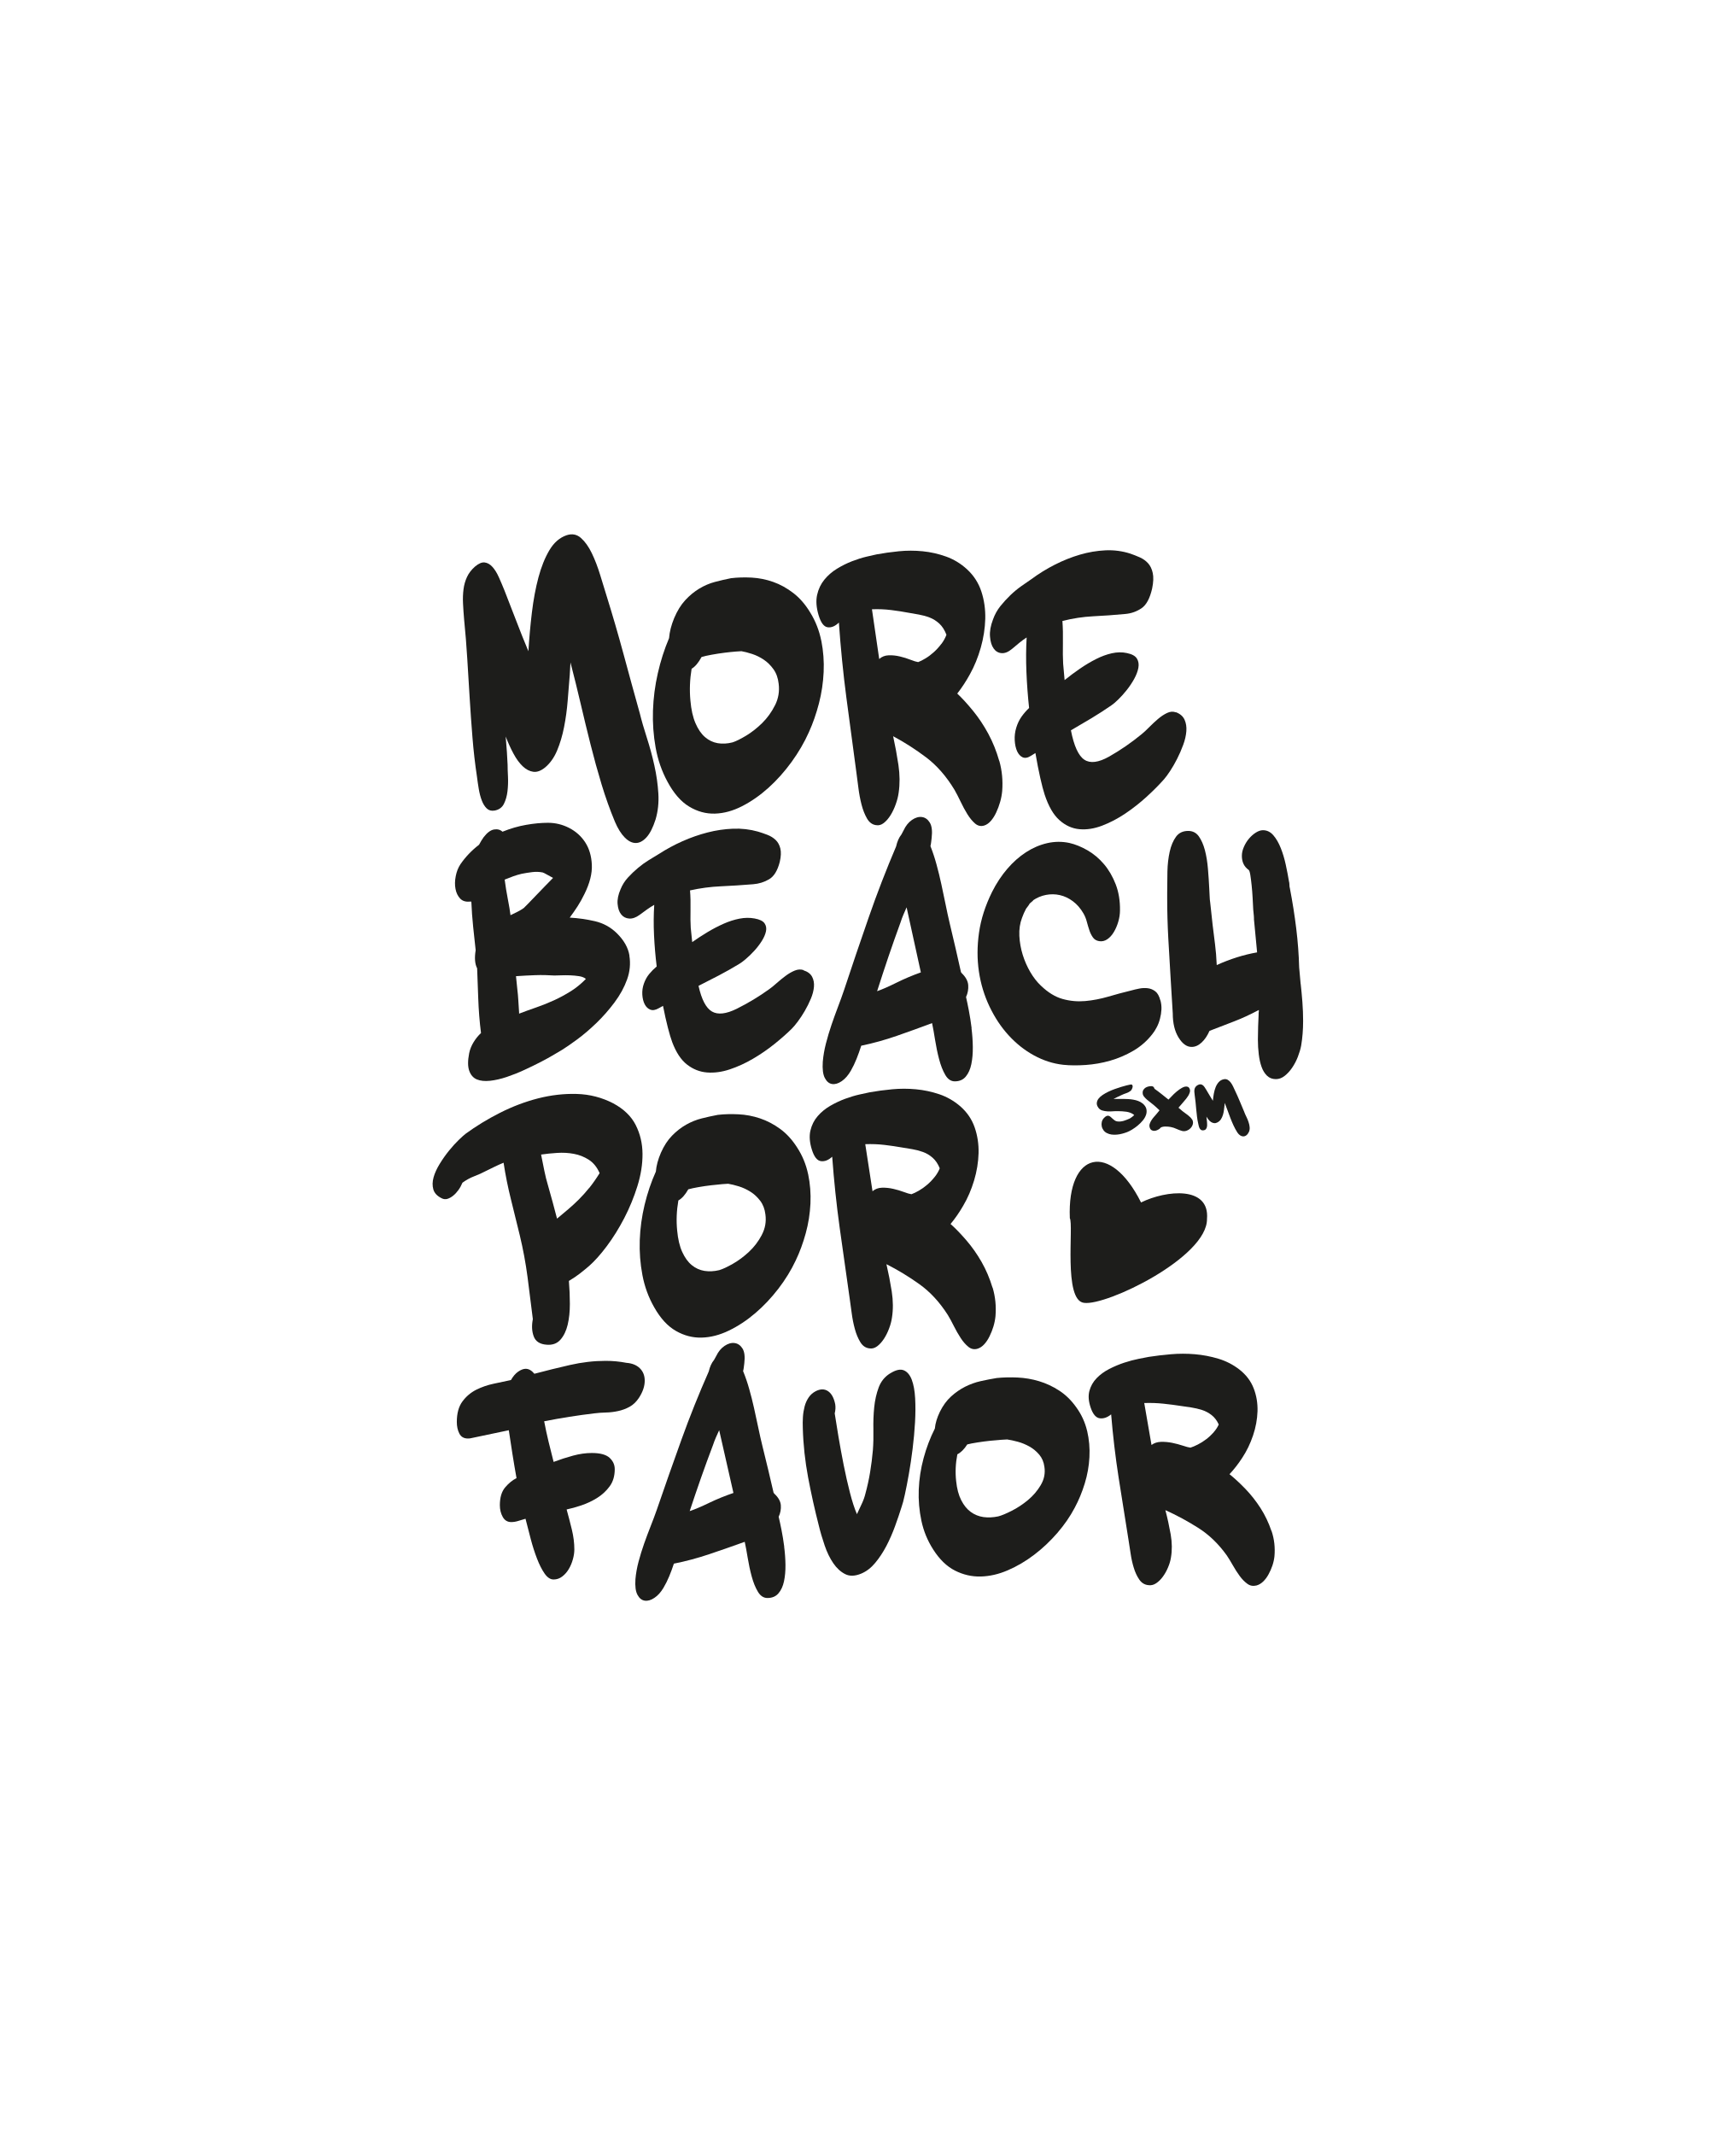
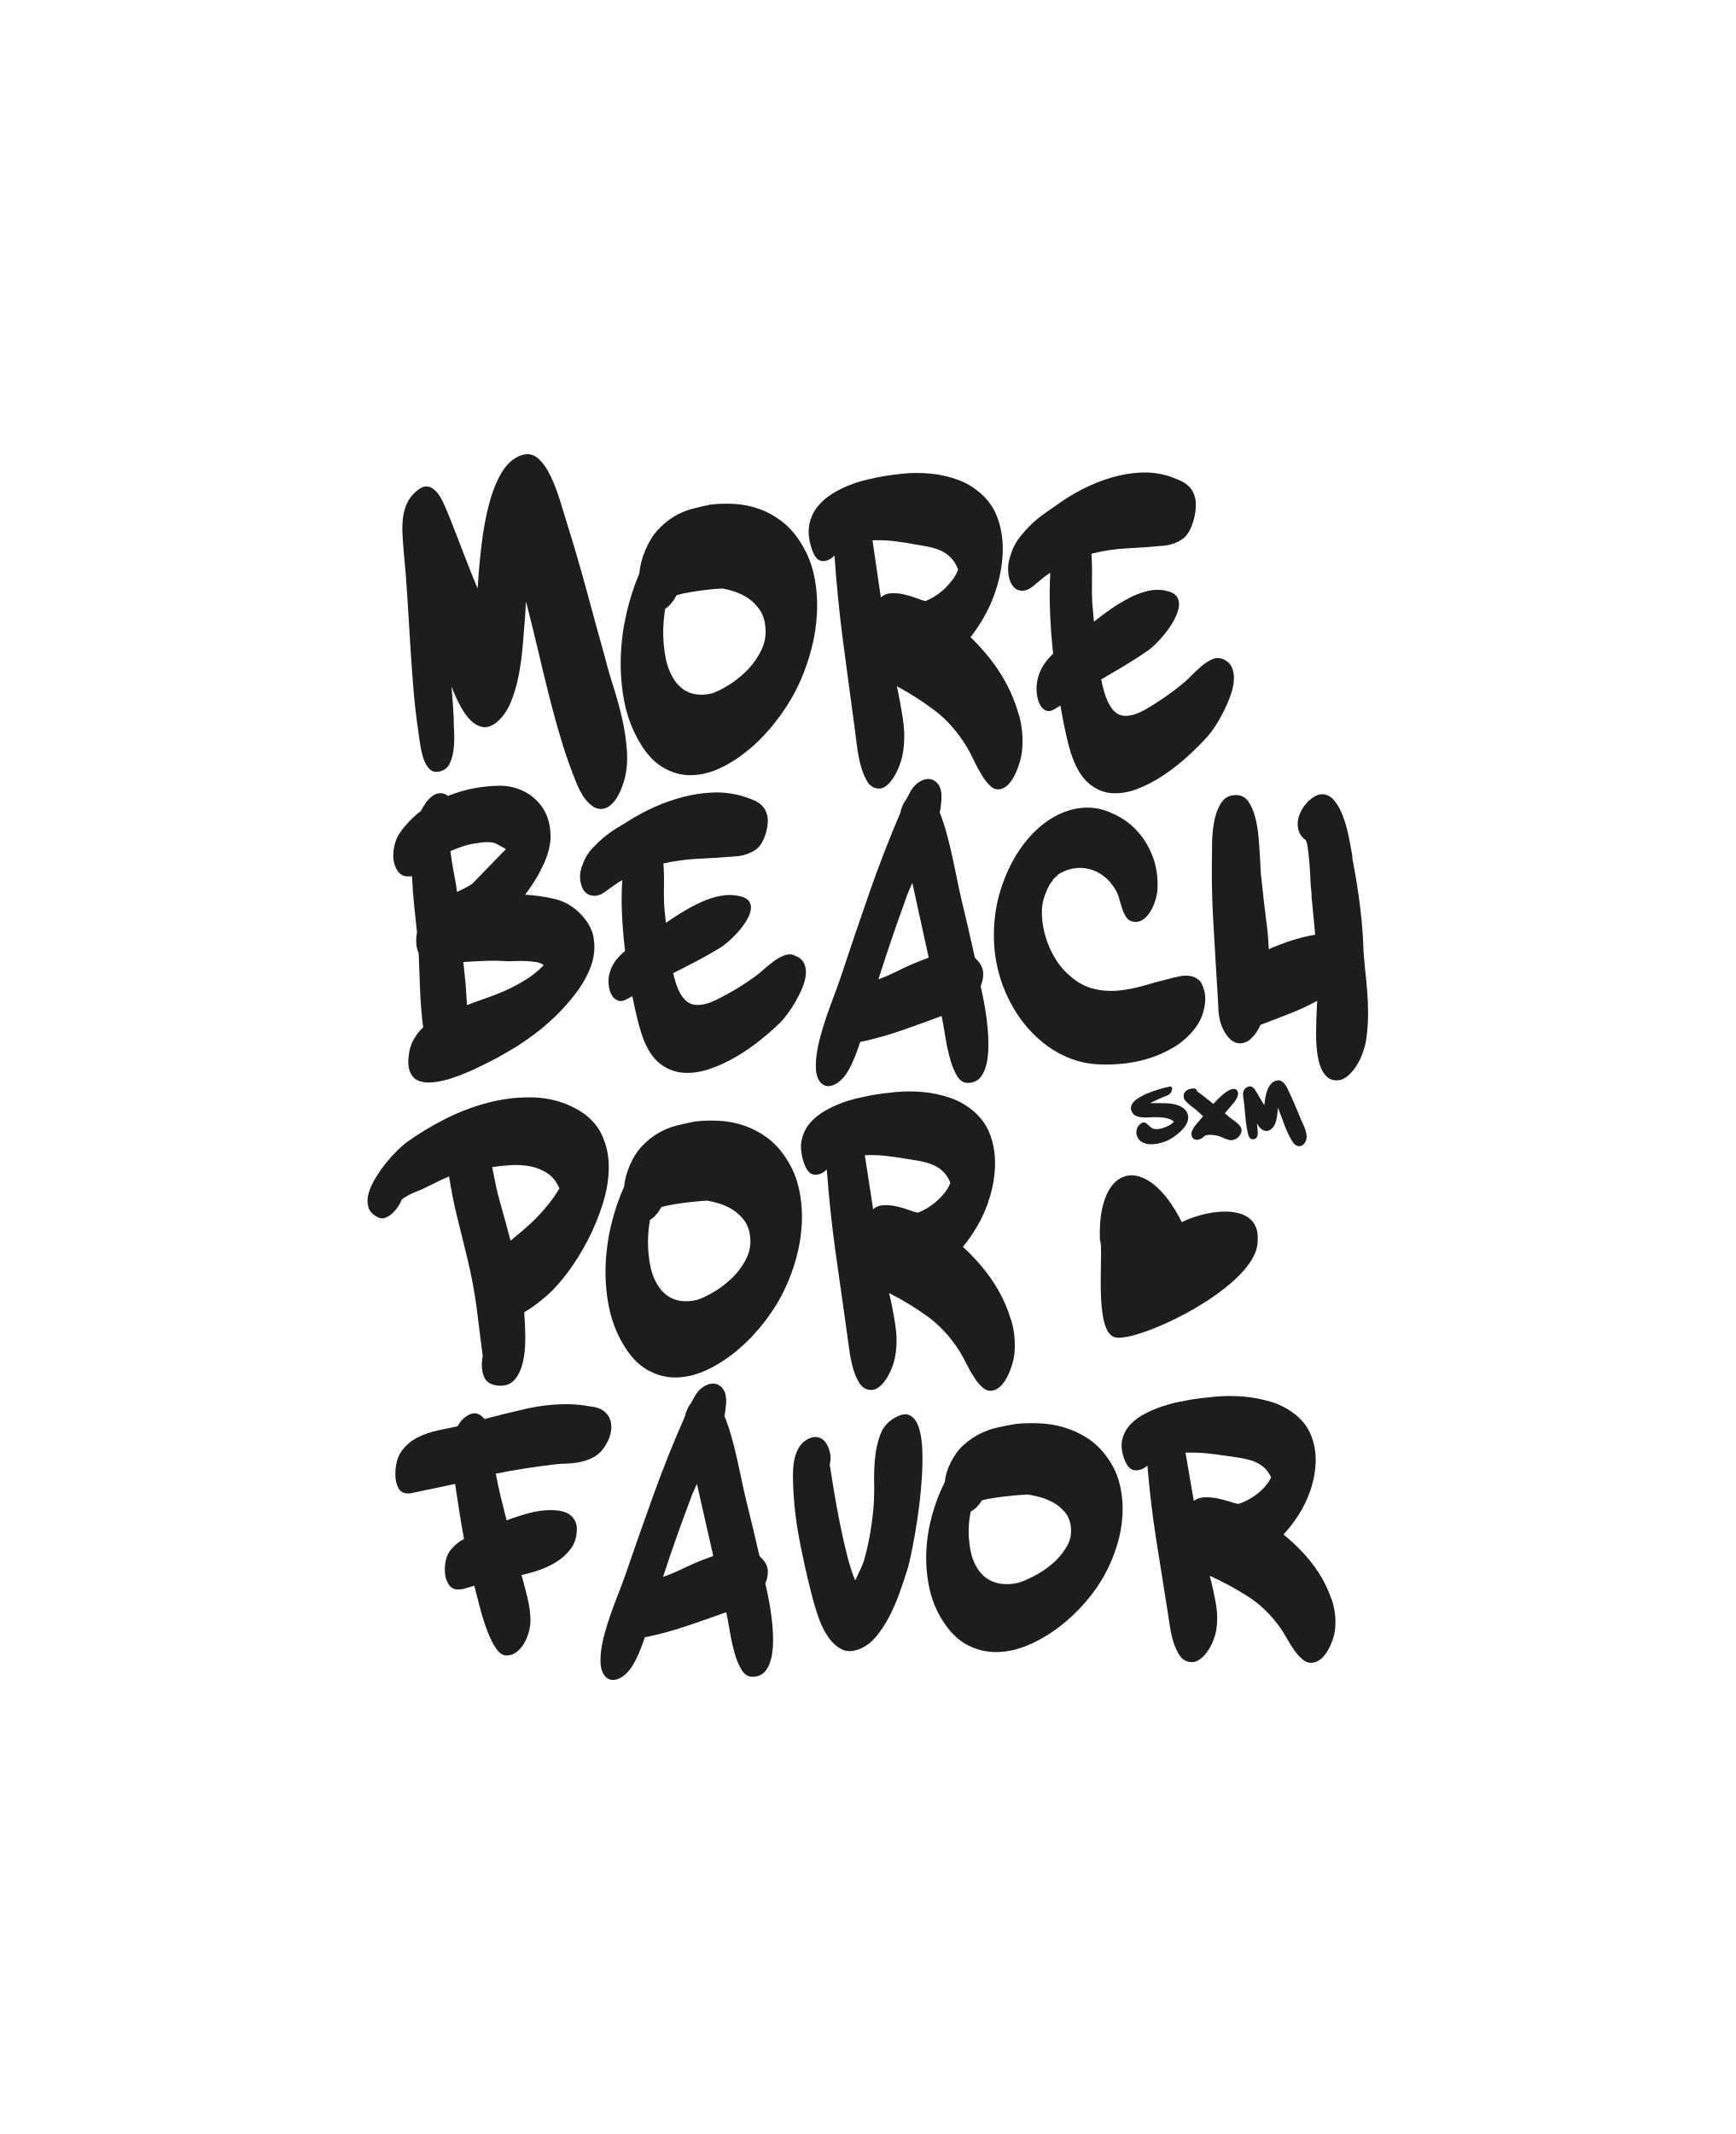
- <svg xmlns="http://www.w3.org/2000/svg" viewBox="-115 -142 461.4 567.46">
+ <svg xmlns="http://www.w3.org/2000/svg" viewBox="-85 -105 401.4 493.46">
  <defs>
    <style>
      .st0 {
        fill: #1d1d1b;
      }
    </style>
  </defs>
  <path class="st0" d="M169.38,181.76c-.73-17.73,10.77-20.48,18.93-4.16,6.75-3.31,18.29-4.43,17.53,4.39.1,10.2-26.77,23.17-32.7,22.29-5.54-.63-2.69-20.7-3.77-22.52Z" />
  <path class="st0" d="M55.02,47.4c.51,2.08,1.16,4.32,1.93,6.71.77,2.39,1.44,4.84,1.99,7.34.56,2.5.91,4.98,1.06,7.44.15,2.46-.1,4.77-.74,6.92-.69,2.15-1.49,3.73-2.41,4.74-.92,1.01-1.88,1.51-2.86,1.51s-1.96-.49-2.92-1.46c-.96-.97-1.83-2.36-2.6-4.16-1.33-3.19-2.52-6.52-3.57-9.99-1.05-3.47-2.02-6.99-2.92-10.57-.9-3.57-1.78-7.2-2.64-10.88-.86-3.68-1.76-7.32-2.7-10.93l-.19,3.33c-.17,2.15-.35,4.42-.55,6.82-.19,2.39-.51,4.74-.96,7.03-.45,2.29-1.07,4.37-1.86,6.25-.79,1.87-1.85,3.37-3.18,4.48-1.11.9-2.16,1.29-3.15,1.15-.99-.14-1.92-.62-2.8-1.46-.88-.83-1.69-1.94-2.44-3.33-.75-1.39-1.45-2.92-2.09-4.58.26,2.99.43,5.48.51,7.5,0,.83.03,1.89.1,3.18.06,1.29.02,2.57-.13,3.85-.15,1.29-.47,2.41-.96,3.38-.49.97-1.32,1.56-2.47,1.77-.86.14-1.55-.05-2.09-.57-.54-.52-.98-1.23-1.32-2.13-.34-.9-.61-1.93-.8-3.07s-.35-2.24-.48-3.28c-.51-3.4-.91-6.85-1.19-10.36-.28-3.5-.53-6.99-.74-10.46-.21-3.47-.43-6.96-.64-10.46-.21-3.5-.49-6.99-.84-10.46-.13-1.46-.22-2.86-.29-4.22s-.02-2.62.13-3.8c.15-1.18.46-2.27.93-3.28.47-1.01,1.18-1.93,2.12-2.76.99-.83,1.85-1.2,2.6-1.09.75.1,1.44.5,2.06,1.2.62.69,1.19,1.61,1.7,2.76.51,1.15,1.01,2.31,1.48,3.49,1.07,2.71,2.12,5.41,3.15,8.12,1.03,2.71,2.1,5.38,3.21,8.02.21-3.47.52-6.91.93-10.31.41-3.4.99-6.51,1.74-9.32.75-2.81,1.72-5.22,2.92-7.24,1.2-2.01,2.72-3.33,4.56-3.96,1.46-.48,2.73-.24,3.82.73,1.09.97,2.06,2.33,2.89,4.06.84,1.74,1.57,3.66,2.22,5.78.64,2.12,1.22,4.01,1.74,5.67,1.58,5.07,3.07,10.19,4.47,15.36,1.39,5.17,2.82,10.36,4.27,15.56Z" />
  <path class="st0" d="M103.32,28.35c-.54-2.71-1.51-5.21-2.92-7.5-1.29-2.15-2.79-3.89-4.5-5.21-1.71-1.32-3.5-2.31-5.37-2.97-1.86-.66-3.77-1.04-5.72-1.15-1.95-.1-3.78-.05-5.5.16-1.41.28-2.84.61-4.27.99-1.44.38-2.82.97-4.15,1.77-1.33.8-2.57,1.82-3.73,3.07-1.16,1.25-2.14,2.85-2.96,4.79-.77,1.87-1.22,3.64-1.35,5.31-1.24,2.92-2.24,6.02-2.99,9.32-.75,3.3-1.18,6.61-1.29,9.94-.11,3.33.13,6.61.71,9.84.58,3.23,1.62,6.23,3.12,9.01,1.67,3.12,3.6,5.35,5.79,6.66,2.19,1.32,4.47,1.94,6.85,1.87,2.38-.07,4.79-.73,7.23-1.98,2.44-1.25,4.78-2.88,7.01-4.89,2.23-2.01,4.27-4.3,6.14-6.87,1.86-2.57,3.4-5.21,4.6-7.91,1.07-2.36,1.96-4.91,2.67-7.65.71-2.74,1.12-5.52,1.25-8.33.13-2.81-.08-5.57-.61-8.28ZM91.02,45.43c-.9,1.81-2.04,3.38-3.41,4.74-1.37,1.35-2.81,2.48-4.31,3.38-1.5.9-2.7,1.49-3.6,1.77-1.37.35-2.68.42-3.92.21-1.24-.21-2.37-.75-3.37-1.61-1.01-.87-1.85-2.1-2.54-3.7-.69-1.6-1.14-3.61-1.35-6.04-.26-2.78-.15-5.59.32-8.43.94-.55,1.82-1.6,2.64-3.12.68-.21,1.6-.42,2.73-.62,1.14-.21,2.26-.38,3.37-.52,1.11-.14,2.1-.24,2.96-.31.86-.07,1.37-.1,1.54-.1.81.14,1.76.38,2.83.73,1.07.35,2.1.85,3.09,1.51.99.66,1.85,1.51,2.6,2.55.75,1.04,1.21,2.33,1.38,3.85.26,2.01-.06,3.92-.96,5.73Z" />
  <path class="st0" d="M150.6,60.21c-.73-2.57-1.69-4.96-2.89-7.18-1.2-2.22-2.55-4.25-4.05-6.09-1.5-1.84-2.91-3.38-4.24-4.63h.06c1.2-1.53,2.31-3.23,3.34-5.1,1.2-2.15,2.16-4.51,2.89-7.08.73-2.57,1.12-5.12,1.19-7.65.06-2.53-.28-4.95-1.03-7.24-.75-2.29-2.02-4.27-3.82-5.93-1.67-1.53-3.53-2.65-5.56-3.38-2.04-.73-4.11-1.2-6.24-1.41-2.12-.21-4.23-.21-6.33,0-2.1.21-4.07.49-5.91.83-.64.14-1.55.35-2.73.62-1.18.28-2.44.68-3.79,1.2-1.35.52-2.68,1.18-3.99,1.98-1.31.8-2.43,1.77-3.37,2.92-.94,1.15-1.58,2.5-1.93,4.06-.34,1.56-.21,3.35.39,5.36.6,2.01,1.4,3.09,2.41,3.23,1.01.14,2-.28,2.99-1.25.47,6.73,1.13,13.38,1.99,19.94.86,6.56,1.74,13.14,2.64,19.73.17,1.25.35,2.65.55,4.22.19,1.56.47,3.05.84,4.48.36,1.42.85,2.65,1.45,3.7.6,1.04,1.39,1.63,2.38,1.77.73.14,1.42-.05,2.09-.57.66-.52,1.26-1.21,1.8-2.08.54-.87,1-1.84,1.38-2.92.39-1.08.64-2.1.77-3.07.34-2.29.32-4.74-.06-7.34-.39-2.6-.86-5.15-1.41-7.65,3,1.6,5.92,3.47,8.77,5.62,2.85,2.15,5.37,5.03,7.55,8.64.51.9,1.05,1.94,1.61,3.12.56,1.18,1.16,2.29,1.8,3.33.64,1.04,1.33,1.87,2.06,2.5.73.62,1.54.8,2.44.52.64-.21,1.23-.62,1.77-1.25.54-.62,1.01-1.37,1.41-2.24.41-.87.75-1.79,1.03-2.76.28-.97.46-1.94.55-2.92.21-2.78-.04-5.45-.77-8.02ZM135.23,29.13c-.6.8-1.26,1.53-1.99,2.19-.73.66-1.47,1.22-2.22,1.67-.75.45-1.4.78-1.96.99-.47-.07-1.15-.28-2.02-.62-.88-.35-1.82-.64-2.83-.88-1.01-.24-2-.35-2.99-.31-.99.04-1.82.36-2.51.99l-1.93-13.22c1.76-.07,3.47,0,5.14.21,1.67.21,3.23.45,4.69.73.81.14,1.7.3,2.67.47.96.17,1.91.43,2.83.78.92.35,1.78.89,2.57,1.61.79.73,1.42,1.72,1.9,2.97-.3.83-.75,1.65-1.35,2.45Z" />
  <path class="st0" d="M197.59,47.3c1.11.42,1.87,1.08,2.28,1.98.41.9.57,1.93.48,3.07-.09,1.15-.36,2.36-.84,3.64-.47,1.29-1.01,2.52-1.61,3.7-.6,1.18-1.22,2.26-1.86,3.23-.64.97-1.18,1.7-1.61,2.19-1.29,1.46-2.82,3-4.6,4.63-1.78,1.63-3.68,3.12-5.69,4.48-2.01,1.35-4.07,2.43-6.17,3.23-2.1.8-4.11,1.11-6.04.94-1.93-.17-3.7-.97-5.3-2.39-1.61-1.42-2.92-3.7-3.95-6.82-.34-1.04-.73-2.51-1.16-4.42-.43-1.91-.86-4.11-1.29-6.61-.21.14-.41.26-.58.36-.17.1-.36.23-.58.36-.86.56-1.6.69-2.22.42-.62-.28-1.11-.82-1.48-1.61-.36-.8-.58-1.77-.64-2.92s.07-2.27.42-3.38c.34-1.11.81-2.08,1.41-2.92.6-.83,1.26-1.6,1.99-2.29-.34-3.19-.58-6.38-.71-9.58-.13-3.19-.11-6.25.06-9.16-.64.42-1.29.88-1.93,1.41-.64.52-1.29,1.06-1.93,1.61-.99.83-1.92,1.22-2.8,1.15-.88-.07-1.58-.48-2.12-1.25-.54-.76-.86-1.82-.96-3.18-.11-1.35.16-2.86.8-4.53.47-1.32,1.13-2.5,1.96-3.54.84-1.04,1.72-2.01,2.67-2.92.94-.9,1.91-1.7,2.89-2.39.99-.69,1.89-1.32,2.7-1.87,1.97-1.46,4.05-2.74,6.24-3.85,2.19-1.11,4.4-1.99,6.65-2.65,2.25-.66,4.51-1.04,6.78-1.15,2.27-.1,4.48.19,6.62.88.81.28,1.65.61,2.51.99.86.38,1.58.9,2.19,1.56.6.66,1.02,1.53,1.25,2.6.24,1.08.18,2.45-.16,4.11-.6,2.64-1.54,4.39-2.83,5.26-1.29.87-2.7,1.37-4.24,1.51-2.96.28-5.82.49-8.58.62-2.76.14-5.5.56-8.2,1.25.13,1.81.17,3.78.13,5.93-.04,2.15-.02,3.96.06,5.41l.39,4.37c1.29-1.04,2.64-2.05,4.05-3.02,1.41-.97,2.84-1.82,4.27-2.55,1.44-.73,2.85-1.25,4.24-1.56,1.39-.31,2.73-.33,4.02-.05,1.33.28,2.21.76,2.64,1.46.43.69.56,1.51.39,2.45-.17.94-.55,1.93-1.12,2.97-.58,1.04-1.24,2.03-1.99,2.97-.75.94-1.5,1.77-2.25,2.5-.75.73-1.34,1.23-1.77,1.51-1.8,1.25-3.6,2.41-5.4,3.49-1.8,1.08-3.6,2.13-5.4,3.18.81,4.16,2,6.77,3.57,7.81,1.56,1.04,3.76.76,6.59-.83,3.04-1.73,5.91-3.71,8.61-5.93.6-.48,1.27-1.11,2.02-1.87.75-.76,1.53-1.49,2.35-2.19.81-.69,1.63-1.23,2.44-1.61.81-.38,1.58-.43,2.31-.16Z" />
  <path class="st0" d="M52.32,111.99c-.34-2.12-1.48-4.12-3.41-6-1.63-1.58-3.55-2.62-5.75-3.14-2.21-.51-4.45-.83-6.72-.96.73-.97,1.42-1.97,2.09-3,.66-1.03,1.27-2.12,1.83-3.28,1.41-2.85,2.07-5.44,1.96-7.78-.11-2.33-.7-4.32-1.77-5.96-1.07-1.64-2.5-2.91-4.27-3.82-1.78-.91-3.65-1.36-5.62-1.36-1.8,0-3.74.18-5.82.55-2.08.36-4.17.97-6.27,1.82-.6-.55-1.35-.74-2.25-.59-.9.15-1.82.83-2.76,2.05-.43.61-.84,1.27-1.22,2-1.97,1.52-3.62,3.25-4.95,5.19-.6.91-1.02,1.97-1.25,3.18-.24,1.21-.26,2.34-.06,3.37.19,1.03.6,1.88,1.22,2.55.62.67,1.49.94,2.6.82h.39c.09,2.24.25,4.47.48,6.69.24,2.21.46,4.29.67,6.23-.34,2.06-.21,3.67.39,4.82.09,2.06.18,4.69.29,7.87.11,3.18.35,6.29.74,9.33-.73.67-1.38,1.47-1.96,2.41-.58.94-.98,1.93-1.19,2.96-.39,2-.38,3.56.03,4.69.41,1.12,1.08,1.88,2.02,2.27.94.39,2.11.51,3.5.36,1.39-.15,2.86-.49,4.4-1,1.54-.52,3.11-1.14,4.69-1.87,1.58-.73,3.05-1.44,4.4-2.14,1.35-.7,2.53-1.35,3.54-1.96,1.01-.61,1.72-1.03,2.15-1.27.99-.61,2.3-1.52,3.95-2.73,1.65-1.21,3.34-2.65,5.08-4.32,1.74-1.67,3.35-3.5,4.85-5.5,1.5-2,2.62-4.05,3.37-6.14.75-2.09.95-4.2.61-6.32ZM19.99,96.98c-.34-1.76-.62-3.49-.84-5.19.73-.3,1.47-.59,2.22-.86.75-.27,1.51-.5,2.28-.68.9-.18,1.83-.33,2.8-.45.96-.12,1.9-.09,2.8.09.21.06.61.26,1.19.59.58.33,1.1.62,1.57.86-.64.67-1.38,1.43-2.22,2.27-.84.85-1.64,1.68-2.41,2.5-.77.82-1.46,1.53-2.06,2.14-.6.61-.96.97-1.09,1.09-.51.36-1.07.7-1.67,1-.6.3-1.22.61-1.86.91-.13-1.09-.36-2.52-.71-4.28ZM36.73,121.45c-1.44.91-2.91,1.71-4.44,2.41-1.52.7-3.08,1.32-4.66,1.87-1.59.55-3.17,1.12-4.76,1.73l.13-.09c-.09-1.33-.16-2.53-.23-3.59-.06-1.06-.14-1.89-.22-2.5l-.39-3.82c1.71-.12,3.42-.21,5.11-.27,1.69-.06,3.4-.03,5.11.09.43,0,1.02-.01,1.77-.05.75-.03,1.54-.03,2.38,0,.84.03,1.64.11,2.41.23.77.12,1.37.36,1.8.73-1.24,1.27-2.58,2.37-4.02,3.28Z" />
  <path class="st0" d="M98.6,115.9c1.11.36,1.87.94,2.28,1.73.41.79.57,1.68.48,2.68-.09,1-.36,2.06-.84,3.18-.47,1.12-1.01,2.2-1.61,3.23-.6,1.03-1.22,1.97-1.86,2.82-.64.85-1.18,1.49-1.61,1.91-1.29,1.27-2.82,2.62-4.6,4.05-1.78,1.43-3.68,2.73-5.69,3.91-2.01,1.18-4.07,2.12-6.17,2.82-2.1.7-4.11.97-6.04.82-1.93-.15-3.7-.85-5.3-2.09-1.61-1.24-2.92-3.23-3.95-5.96-.34-.91-.73-2.2-1.16-3.87-.43-1.67-.86-3.59-1.29-5.78-.21.12-.41.23-.58.32-.17.09-.36.2-.58.32-.86.49-1.6.61-2.22.36-.62-.24-1.11-.71-1.48-1.41-.36-.7-.58-1.55-.64-2.55-.06-1,.07-1.99.42-2.96.34-.97.81-1.82,1.41-2.55.6-.73,1.26-1.39,1.99-2-.34-2.79-.58-5.58-.71-8.37-.13-2.79-.11-5.46.06-8.01-.64.36-1.29.77-1.93,1.23-.64.45-1.29.93-1.93,1.41-.99.73-1.92,1.06-2.8,1-.88-.06-1.58-.42-2.12-1.09-.54-.67-.86-1.59-.96-2.77-.11-1.18.16-2.5.8-3.96.47-1.15,1.12-2.18,1.96-3.09s1.72-1.76,2.67-2.55c.94-.79,1.91-1.49,2.89-2.09.99-.61,1.89-1.15,2.7-1.64,1.97-1.27,4.05-2.4,6.24-3.37,2.19-.97,4.4-1.74,6.65-2.32,2.25-.58,4.51-.91,6.78-1,2.27-.09,4.48.17,6.62.77.81.24,1.65.53,2.51.86.86.33,1.58.79,2.19,1.36.6.58,1.02,1.33,1.25,2.27.23.94.18,2.14-.16,3.59-.6,2.31-1.54,3.84-2.83,4.59-1.29.76-2.7,1.2-4.24,1.32-2.96.24-5.82.43-8.58.55-2.76.12-5.5.49-8.2,1.09.13,1.58.17,3.31.13,5.19-.04,1.88-.02,3.46.06,4.73l.39,3.82c1.29-.91,2.64-1.79,4.05-2.64,1.41-.85,2.84-1.59,4.27-2.23,1.44-.64,2.85-1.09,4.24-1.36,1.39-.27,2.73-.29,4.02-.05,1.33.24,2.21.67,2.64,1.27.43.61.56,1.32.39,2.14-.17.82-.55,1.68-1.12,2.59-.58.91-1.24,1.77-1.99,2.59-.75.82-1.5,1.55-2.25,2.18-.75.64-1.34,1.08-1.77,1.32-1.8,1.09-3.6,2.11-5.4,3.05-1.8.94-3.6,1.87-5.4,2.77.81,3.64,2,5.91,3.57,6.82,1.56.91,3.76.67,6.59-.73,3.04-1.52,5.91-3.24,8.61-5.19.6-.42,1.27-.97,2.02-1.64.75-.67,1.53-1.3,2.35-1.91.81-.61,1.63-1.08,2.44-1.41.81-.33,1.58-.38,2.31-.14Z" />
  <path class="st0" d="M143.27,131.24c-.21-1.67-.46-3.23-.74-4.69-.28-1.46-.53-2.64-.74-3.55.47-1.03.66-2.09.58-3.18-.09-1.09-.67-2.15-1.74-3.18l-.19-.27c-.47-2.12-.95-4.26-1.45-6.41-.49-2.15-1-4.29-1.51-6.41-.39-1.64-.76-3.35-1.12-5.14-.36-1.79-.74-3.58-1.13-5.37-.39-1.79-.81-3.55-1.29-5.28-.47-1.73-1.01-3.35-1.61-4.87.09-.36.15-.73.19-1.09.04-.36.09-.73.13-1.09.21-1.82.05-3.17-.48-4.05-.54-.88-1.23-1.38-2.09-1.5-.86-.12-1.75.14-2.67.77-.92.64-1.66,1.56-2.22,2.78l-.58,1.09c-.64.79-1.11,1.85-1.41,3.18-2.61,6.13-5.04,12.39-7.26,18.79-2.23,6.4-4.41,12.84-6.56,19.33-.47,1.4-1.01,2.88-1.61,4.46-.6,1.58-1.18,3.18-1.74,4.82-.56,1.64-1.05,3.29-1.48,4.96-.43,1.67-.71,3.29-.84,4.87-.13,1.94.05,3.38.55,4.32.49.94,1.13,1.47,1.93,1.59.79.12,1.65-.14,2.57-.77.92-.64,1.72-1.56,2.41-2.77.56-.97,1.06-2.02,1.51-3.14.45-1.12.87-2.29,1.25-3.5,3.21-.67,6.38-1.55,9.51-2.64,3.13-1.09,6.24-2.21,9.32-3.37.26,1.21.52,2.7.8,4.46.28,1.76.63,3.46,1.06,5.1.43,1.64.97,3.03,1.64,4.19.66,1.15,1.51,1.73,2.54,1.73,1.24,0,2.22-.42,2.92-1.27.71-.85,1.2-1.96,1.48-3.32.28-1.36.41-2.88.39-4.55-.02-1.67-.14-3.34-.35-5ZM123.32,119.18c-2.08,1.03-3.8,1.79-5.17,2.27.99-3.09,1.99-6.16,3.02-9.19,1.03-3.03,2.1-6.06,3.21-9.1.21-.67.46-1.33.74-2,.28-.67.57-1.33.87-2l3.79,17.29c-2.23.79-4.38,1.7-6.46,2.73Z" />
  <path class="st0" d="M193.47,123.91c.21.79.3,1.59.26,2.41-.04.82-.17,1.64-.39,2.46-.21.82-.5,1.58-.87,2.27-.36.7-.74,1.29-1.13,1.77-1.41,1.82-3.11,3.31-5.08,4.46-1.97,1.15-4.03,2.03-6.17,2.64-2.14.61-4.31.99-6.49,1.14-2.19.15-4.18.14-5.98-.05-2.7-.3-5.29-1.14-7.78-2.5-2.49-1.36-4.72-3.14-6.72-5.32s-3.69-4.73-5.08-7.64c-1.39-2.91-2.34-6.02-2.83-9.33-.49-3.31-.48-6.75.03-10.33.51-3.58,1.67-7.19,3.47-10.83,1.16-2.3,2.51-4.35,4.05-6.14,1.54-1.79,3.2-3.26,4.98-4.41,1.78-1.15,3.65-1.96,5.62-2.41,1.97-.45,3.94-.47,5.91-.05,1.58.36,3.19,1.02,4.82,1.96,1.63.94,3.09,2.17,4.37,3.68,1.29,1.52,2.32,3.31,3.12,5.37.79,2.06,1.17,4.37,1.13,6.91,0,.97-.15,1.97-.45,3-.3,1.03-.7,1.96-1.19,2.77-.49.82-1.07,1.46-1.74,1.91-.66.45-1.38.62-2.15.5-.73-.12-1.29-.45-1.67-1-.39-.55-.7-1.17-.93-1.87-.24-.7-.46-1.46-.68-2.27-.21-.82-.51-1.56-.9-2.23-.77-1.33-1.7-2.41-2.8-3.23-1.09-.82-2.25-1.36-3.47-1.64s-2.45-.29-3.7-.05c-1.24.24-2.4.73-3.47,1.46.26-.12-.02.15-.84.82-.13.24-.33.55-.61.91-.28.36-.4.52-.35.45-.43.79-.79,1.61-1.09,2.46-.56,1.46-.79,3.05-.71,4.78.09,1.73.39,3.41.9,5.05s1.19,3.17,2.02,4.59c.84,1.43,1.77,2.62,2.8,3.59,1.89,1.82,3.81,3,5.79,3.55,1.97.55,3.97.73,6.01.55,2.03-.18,4.08-.58,6.14-1.18,2.06-.61,4.09-1.15,6.11-1.64.64-.18,1.35-.35,2.12-.5.77-.15,1.52-.18,2.25-.09.73.09,1.39.36,1.99.82.6.45,1.05,1.26,1.35,2.41Z" />
  <path class="st0" d="M230.75,119.54c.17,1.52.32,3.12.45,4.82.13,1.7.19,3.37.19,5,0,2.31-.17,4.49-.52,6.55-.17.91-.46,1.9-.87,2.96-.41,1.06-.92,2.03-1.52,2.91-.6.88-1.27,1.61-2,2.18-.73.58-1.51.86-2.33.86-.95,0-1.73-.3-2.36-.91-.62-.61-1.11-1.39-1.45-2.37-.35-.97-.59-2.08-.74-3.32-.15-1.24-.23-2.53-.23-3.87,0-1.21.02-2.38.06-3.5.04-1.12.09-2.17.13-3.14,0-.36,0-.59.03-.68.02-.09.03-.15.03-.18v-.41c-2.27,1.21-4.48,2.23-6.62,3.05-2.14.82-4.31,1.65-6.49,2.5-.56,1.27-1.25,2.31-2.09,3.09-.84.79-1.73,1.18-2.67,1.18-1.29,0-2.44-.83-3.47-2.5-1.03-1.67-1.54-3.81-1.54-6.41l-.58-9.55c-.21-3.46-.42-6.94-.61-10.46-.19-3.52-.29-7.04-.29-10.55v-1.55c0-1.82.02-3.68.06-5.6.04-1.91.25-3.67.61-5.28.36-1.61.92-2.93,1.67-3.96.75-1.03,1.83-1.55,3.25-1.55,1.2,0,2.14.49,2.83,1.46.68.97,1.22,2.2,1.61,3.68.39,1.49.65,3.12.8,4.91.15,1.79.27,3.53.35,5.23.04.67.07,1.33.1,2,.02.67.07,1.27.16,1.82l.64,5.91c.21,1.82.43,3.53.64,5.14.21,1.61.36,3.44.45,5.5,3.64-1.64,7.22-2.76,10.73-3.37l-.84-8.83s.03-.3-.03-.91c-.06-.61-.12-1.15-.16-1.64-.04-.91-.1-1.94-.16-3.09-.06-1.15-.15-2.26-.26-3.32-.11-1.06-.23-1.99-.35-2.77-.13-.79-.28-1.24-.45-1.36-1.2-.85-1.8-2.09-1.8-3.73,0-.79.18-1.59.55-2.41.36-.82.81-1.55,1.35-2.18.54-.64,1.14-1.17,1.8-1.59.66-.42,1.3-.64,1.9-.64,1.08,0,2,.45,2.78,1.36.78.91,1.43,2.05,1.97,3.41s.98,2.84,1.32,4.41c.34,1.58.62,3.03.84,4.37.09.3.13.62.13.96s.04.65.13.96c.69,3.58,1.25,7.13,1.68,10.64.43,3.52.69,6.98.78,10.37l.39,4.37Z" />
  <path class="st0" d="M53.99,157.03c-1.18-2.33-3.16-4.25-5.95-5.76-3.04-1.58-6.28-2.41-9.71-2.51-3.43-.1-6.87.3-10.32,1.18-3.45.89-6.82,2.17-10.12,3.84-3.3,1.67-6.34,3.53-9.13,5.57-.43.33-1.05.89-1.86,1.67-.81.79-1.66,1.72-2.54,2.81-.88,1.08-1.7,2.25-2.47,3.5-.77,1.25-1.32,2.45-1.64,3.6-.32,1.15-.34,2.22-.06,3.2.28.98,1.02,1.77,2.22,2.36.51.26,1.03.31,1.54.15.51-.16,1.02-.44,1.51-.84.49-.39.95-.89,1.38-1.48.43-.59.79-1.25,1.09-1.97.99-.72,2.04-1.3,3.15-1.72,1.11-.43,2.1-.87,2.96-1.33.81-.39,1.62-.79,2.41-1.18.79-.39,1.6-.75,2.41-1.08.51,3.35,1.17,6.6,1.96,9.75.79,3.15,1.57,6.34,2.35,9.56.9,3.74,1.58,7.44,2.06,11.08.47,3.64.94,7.37,1.41,11.18-.34,1.71-.27,3.24.23,4.58.49,1.35,1.64,2.09,3.44,2.22,1.54.13,2.76-.31,3.66-1.33.9-1.02,1.54-2.35,1.93-3.99.39-1.64.58-3.48.58-5.52s-.09-4.07-.26-6.11c1.11-.66,2.13-1.35,3.05-2.07.92-.72,1.68-1.35,2.28-1.87,1.5-1.31,3.09-3.09,4.76-5.32,1.67-2.23,3.21-4.71,4.63-7.44,1.41-2.72,2.58-5.57,3.5-8.52.92-2.96,1.37-5.81,1.35-8.57-.02-2.76-.62-5.3-1.8-7.63ZM41.62,173.73c-.9,1.12-1.81,2.13-2.73,3.05-.92.92-1.86,1.79-2.83,2.61-.96.82-1.96,1.66-2.99,2.51-.39-1.51-.78-3-1.19-4.48-.41-1.48-.83-2.97-1.25-4.48-.34-1.12-.65-2.36-.93-3.74-.28-1.38-.57-2.82-.87-4.33,1.33-.2,2.75-.34,4.27-.44,1.52-.1,3-.02,4.44.25,1.44.26,2.76.79,3.99,1.58,1.22.79,2.17,1.97,2.86,3.55-.94,1.51-1.86,2.82-2.76,3.94Z" />
  <path class="st0" d="M99.81,170.08c-.54-2.56-1.51-4.93-2.92-7.09-1.29-2.03-2.79-3.68-4.5-4.93-1.71-1.25-3.5-2.18-5.37-2.81-1.86-.62-3.77-.99-5.72-1.08-1.95-.1-3.78-.05-5.5.15-1.41.26-2.84.58-4.27.94-1.44.36-2.82.92-4.15,1.67-1.33.76-2.57,1.72-3.73,2.91-1.16,1.18-2.14,2.69-2.96,4.53-.77,1.77-1.22,3.45-1.35,5.02-1.24,2.76-2.24,5.7-2.99,8.82-.75,3.12-1.18,6.26-1.29,9.41-.11,3.15.13,6.26.71,9.31.58,3.05,1.62,5.9,3.12,8.52,1.67,2.96,3.6,5.06,5.79,6.3,2.19,1.25,4.47,1.84,6.85,1.77,2.38-.06,4.79-.69,7.23-1.87,2.44-1.18,4.78-2.72,7.01-4.63,2.23-1.9,4.27-4.07,6.14-6.5,1.86-2.43,3.4-4.93,4.6-7.49,1.07-2.23,1.96-4.65,2.67-7.24.71-2.59,1.12-5.22,1.25-7.88.13-2.66-.08-5.27-.61-7.83ZM87.5,186.24c-.9,1.71-2.04,3.2-3.41,4.48-1.37,1.28-2.81,2.35-4.31,3.2-1.5.85-2.7,1.41-3.6,1.67-1.37.33-2.68.39-3.92.2-1.24-.2-2.37-.71-3.37-1.53-1.01-.82-1.85-1.99-2.54-3.5-.69-1.51-1.14-3.41-1.35-5.71-.26-2.63-.15-5.29.32-7.98.94-.52,1.82-1.51,2.64-2.96.69-.2,1.6-.39,2.73-.59,1.14-.2,2.26-.36,3.37-.49,1.11-.13,2.1-.23,2.96-.3.86-.06,1.37-.1,1.54-.1.81.13,1.76.36,2.83.69,1.07.33,2.1.81,3.09,1.43.99.62,1.85,1.43,2.6,2.41.75.99,1.21,2.2,1.38,3.64.26,1.91-.06,3.71-.96,5.42Z" />
  <path class="st0" d="M148.82,200.23c-.73-2.43-1.69-4.69-2.89-6.8-1.2-2.1-2.55-4.02-4.05-5.76-1.5-1.74-2.91-3.2-4.24-4.38h.06c1.2-1.44,2.31-3.05,3.34-4.83,1.2-2.03,2.16-4.27,2.89-6.7.73-2.43,1.12-4.84,1.19-7.24.06-2.4-.28-4.68-1.03-6.85-.75-2.17-2.02-4.04-3.82-5.62-1.67-1.44-3.53-2.51-5.56-3.2-2.04-.69-4.11-1.13-6.24-1.33-2.12-.2-4.23-.2-6.33,0-2.1.2-4.07.46-5.91.79-.64.13-1.55.33-2.73.59-1.18.26-2.44.64-3.79,1.13-1.35.49-2.68,1.12-3.99,1.87-1.31.76-2.43,1.67-3.37,2.76-.94,1.08-1.58,2.36-1.93,3.84-.34,1.48-.21,3.17.39,5.07.6,1.91,1.4,2.92,2.41,3.05,1.01.13,2-.26,2.99-1.18.47,6.37,1.13,12.66,1.99,18.87.86,6.21,1.74,12.43,2.64,18.67.17,1.18.35,2.51.55,3.99.19,1.48.47,2.89.84,4.24.36,1.35.85,2.51,1.45,3.5.6.99,1.39,1.54,2.38,1.67.73.13,1.42-.05,2.09-.54.66-.49,1.26-1.15,1.8-1.97.54-.82,1-1.74,1.38-2.76.39-1.02.64-1.99.77-2.91.34-2.17.32-4.48-.06-6.95-.39-2.46-.86-4.88-1.41-7.24,3,1.51,5.92,3.28,8.77,5.32,2.85,2.04,5.37,4.76,7.55,8.18.51.85,1.05,1.84,1.61,2.96.56,1.12,1.16,2.17,1.8,3.15.64.99,1.33,1.77,2.06,2.36.73.59,1.54.76,2.44.49.64-.2,1.23-.59,1.77-1.18.54-.59,1.01-1.3,1.41-2.12.41-.82.75-1.69,1.03-2.61.28-.92.46-1.84.55-2.76.21-2.63-.04-5.15-.77-7.59ZM133.45,170.82c-.6.76-1.26,1.45-1.99,2.07-.73.63-1.47,1.15-2.22,1.58-.75.43-1.4.74-1.96.94-.47-.06-1.15-.26-2.02-.59-.88-.33-1.82-.61-2.83-.84-1.01-.23-2-.33-2.99-.3-.99.03-1.82.34-2.51.94l-1.93-12.51c1.76-.06,3.47,0,5.14.2,1.67.2,3.23.43,4.69.69.81.13,1.7.28,2.67.44.96.16,1.91.41,2.83.74.92.33,1.78.84,2.57,1.53.79.69,1.42,1.63,1.9,2.81-.3.79-.75,1.56-1.35,2.31Z" />
  <path class="st0" d="M51.55,220.23c1.5.12,2.68.6,3.54,1.45.86.85,1.29,1.95,1.29,3.29,0,1.46-.51,2.98-1.54,4.56-.69,1.05-1.51,1.84-2.47,2.37s-1.98.91-3.05,1.14c-1.07.23-2.15.37-3.25.39-1.09.03-2.11.1-3.05.22-4.46.53-8.91,1.23-13.37,2.11.34,1.81.73,3.61,1.16,5.4.43,1.79.88,3.59,1.35,5.4,1.71-.64,3.44-1.2,5.17-1.67,1.74-.47,3.4-.7,4.98-.7,2.23,0,3.8.43,4.72,1.27.92.85,1.38,1.86,1.38,3.03,0,1.81-.45,3.34-1.35,4.56-.9,1.23-2,2.25-3.31,3.07-1.31.82-2.7,1.48-4.18,1.98-1.48.5-2.8.86-3.95,1.1.47,1.7.93,3.47,1.38,5.31.45,1.84.67,3.61.67,5.31,0,.82-.13,1.7-.39,2.63-.26.94-.62,1.8-1.09,2.59-.47.79-1.05,1.45-1.74,1.98-.69.53-1.46.79-2.31.79s-1.65-.53-2.38-1.58c-.73-1.05-1.4-2.38-2.02-3.99-.62-1.61-1.18-3.35-1.67-5.22-.49-1.87-.95-3.66-1.38-5.35-.6.18-1.23.37-1.9.57-.66.21-1.3.31-1.9.31-.99,0-1.74-.45-2.25-1.36-.51-.91-.77-1.94-.77-3.12,0-2.05.47-3.63,1.41-4.74.94-1.11,1.95-1.93,3.02-2.46-.39-2.16-.75-4.32-1.09-6.45-.34-2.14-.66-4.23-.96-6.28l-10.03,2.11c-.21.06-.49.09-.84.09-1.07,0-1.83-.44-2.28-1.32-.45-.88-.67-1.9-.67-3.07,0-2.28.49-4.1,1.48-5.44.99-1.35,2.21-2.38,3.66-3.12,1.46-.73,3.02-1.27,4.69-1.62,1.67-.35,3.19-.67,4.56-.97.56-.99,1.2-1.74,1.93-2.24.73-.5,1.39-.75,1.99-.75.81,0,1.58.44,2.31,1.32,3.09-.82,6.23-1.59,9.45-2.33,3.21-.73,6.38-1.1,9.51-1.1,1.89,0,3.73.18,5.53.53Z" />
  <path class="st0" d="M93.46,269.08c-.21-1.61-.46-3.12-.74-4.52-.28-1.4-.53-2.55-.74-3.42.47-.99.66-2.02.58-3.07-.09-1.05-.66-2.08-1.74-3.07l-.19-.26c-.47-2.05-.95-4.11-1.45-6.19-.49-2.08-1-4.14-1.51-6.19-.39-1.58-.76-3.23-1.12-4.96-.36-1.73-.74-3.45-1.12-5.18-.39-1.73-.81-3.42-1.29-5.09-.47-1.67-1.01-3.23-1.61-4.7.09-.35.15-.7.19-1.05.04-.35.09-.7.13-1.05.21-1.76.05-3.06-.48-3.91-.54-.85-1.23-1.33-2.09-1.45-.86-.12-1.75.13-2.67.75-.92.61-1.66,1.51-2.22,2.68l-.58,1.05c-.64.76-1.11,1.79-1.41,3.07-2.61,5.91-5.04,11.95-7.26,18.13-2.23,6.18-4.41,12.39-6.56,18.65-.47,1.35-1.01,2.78-1.61,4.3-.6,1.52-1.18,3.07-1.74,4.65-.56,1.58-1.05,3.18-1.48,4.78-.43,1.61-.71,3.18-.84,4.7-.13,1.87.05,3.26.55,4.17.49.91,1.13,1.42,1.93,1.54.79.12,1.65-.13,2.57-.75.92-.61,1.72-1.51,2.41-2.68.56-.94,1.06-1.94,1.51-3.03.45-1.08.87-2.21,1.25-3.38,3.21-.64,6.38-1.49,9.51-2.55,3.13-1.05,6.23-2.14,9.32-3.25.26,1.17.52,2.6.8,4.3.28,1.7.63,3.34,1.06,4.92.43,1.58.97,2.93,1.64,4.04.66,1.11,1.51,1.67,2.54,1.67,1.24,0,2.22-.41,2.92-1.23.71-.82,1.2-1.89,1.48-3.2.28-1.32.41-2.78.39-4.39-.02-1.61-.14-3.22-.35-4.83ZM73.5,257.45c-2.08,1-3.8,1.73-5.17,2.19.99-2.98,1.99-5.94,3.02-8.87,1.03-2.93,2.1-5.85,3.21-8.78.21-.64.46-1.29.74-1.93.28-.64.57-1.29.87-1.93l3.79,16.68c-2.23.76-4.38,1.64-6.46,2.63Z" />
  <path class="st0" d="M121.61,223.04c1.5-.94,2.71-1.21,3.63-.83.92.38,1.63,1.22,2.12,2.5.49,1.29.79,2.93.9,4.92.11,1.99.1,4.13-.03,6.41s-.34,4.62-.64,7.02c-.3,2.4-.63,4.64-1,6.72-.36,2.08-.72,3.89-1.06,5.44-.34,1.55-.62,2.62-.84,3.2-.51,1.64-1.1,3.38-1.77,5.22-.67,1.84-1.44,3.6-2.31,5.27-.88,1.67-1.86,3.16-2.96,4.48-1.09,1.32-2.33,2.27-3.7,2.85-1.67.7-3.11.75-4.31.13-1.2-.61-2.25-1.58-3.15-2.9-.9-1.32-1.66-2.88-2.28-4.7-.62-1.81-1.15-3.6-1.57-5.35-1.07-4.15-2.01-8.4-2.83-12.73-.81-4.33-1.29-8.69-1.41-13.08-.04-.99-.03-1.99.03-2.98.06-.99.22-1.93.45-2.81s.59-1.67,1.06-2.37c.47-.7,1.09-1.26,1.86-1.67,1.24-.64,2.34-.66,3.28-.04.94.61,1.58,1.77,1.93,3.47.13.76.09,1.58-.13,2.46.26,1.7.59,3.76,1,6.19.41,2.43.87,4.93,1.38,7.51.51,2.58,1.07,5.03,1.67,7.37.6,2.34,1.22,4.24,1.86,5.71.43-.94.86-1.86,1.29-2.77.43-.91.75-1.8.96-2.68.51-1.87.93-3.77,1.25-5.71.32-1.93.57-3.89.74-5.88.13-1.7.17-3.54.13-5.53-.04-1.99.03-3.94.22-5.84.19-1.9.59-3.66,1.19-5.27.6-1.61,1.61-2.85,3.02-3.73Z" />
  <path class="st0" d="M173.97,238.31c-.54-2.28-1.51-4.39-2.92-6.32-1.29-1.81-2.79-3.28-4.5-4.39-1.71-1.11-3.5-1.94-5.37-2.5-1.86-.56-3.77-.88-5.72-.97-1.95-.09-3.78-.04-5.5.13-1.41.23-2.84.51-4.27.83-1.44.32-2.82.82-4.15,1.49-1.33.67-2.57,1.54-3.73,2.59-1.16,1.05-2.14,2.4-2.96,4.04-.77,1.58-1.22,3.07-1.35,4.48-1.24,2.46-2.24,5.08-2.99,7.86-.75,2.78-1.18,5.57-1.29,8.38-.11,2.81.13,5.57.71,8.3.58,2.72,1.62,5.25,3.12,7.59,1.67,2.63,3.6,4.51,5.79,5.62,2.19,1.11,4.47,1.64,6.85,1.58,2.38-.06,4.79-.61,7.23-1.67,2.44-1.05,4.78-2.43,7.01-4.13,2.23-1.7,4.27-3.63,6.14-5.79,1.86-2.16,3.4-4.39,4.6-6.67,1.07-1.99,1.96-4.14,2.67-6.45.71-2.31,1.13-4.65,1.25-7.02.13-2.37-.08-4.7-.61-6.98ZM161.66,252.71c-.9,1.52-2.04,2.85-3.41,3.99-1.37,1.14-2.81,2.09-4.31,2.85-1.5.76-2.7,1.26-3.6,1.49-1.37.29-2.68.35-3.92.18-1.24-.18-2.37-.63-3.37-1.36-1.01-.73-1.85-1.77-2.54-3.12-.69-1.35-1.14-3.04-1.35-5.09-.26-2.34-.15-4.71.32-7.11.94-.47,1.82-1.35,2.64-2.63.68-.18,1.6-.35,2.73-.53,1.13-.18,2.26-.32,3.37-.44,1.11-.12,2.1-.2,2.96-.26.86-.06,1.37-.09,1.54-.09.81.12,1.76.32,2.83.61,1.07.29,2.1.72,3.09,1.27.99.56,1.85,1.27,2.6,2.15.75.88,1.21,1.96,1.38,3.25.26,1.7-.06,3.31-.96,4.83Z" />
  <path class="st0" d="M222.97,264.91c-.73-2.16-1.69-4.18-2.89-6.06-1.2-1.87-2.55-3.58-4.05-5.14-1.5-1.55-2.91-2.85-4.24-3.91h.06c1.2-1.29,2.31-2.72,3.34-4.3,1.2-1.81,2.16-3.8,2.89-5.97.73-2.16,1.12-4.32,1.19-6.45.06-2.14-.28-4.17-1.03-6.1-.75-1.93-2.02-3.6-3.82-5-1.67-1.29-3.53-2.24-5.56-2.85-2.04-.61-4.11-1.01-6.24-1.19-2.12-.18-4.23-.18-6.33,0-2.1.18-4.07.41-5.91.7-.64.12-1.55.29-2.73.53-1.18.23-2.44.57-3.79,1.01-1.35.44-2.68,1-3.99,1.67-1.31.67-2.43,1.49-3.37,2.46-.94.97-1.58,2.11-1.93,3.42-.34,1.32-.21,2.82.39,4.52.6,1.7,1.4,2.6,2.41,2.72,1.01.12,2-.23,2.99-1.05.47,5.68,1.13,11.28,1.99,16.81.86,5.53,1.74,11.08,2.64,16.64.17,1.05.35,2.24.55,3.56.19,1.32.47,2.58.84,3.77.36,1.2.85,2.24,1.45,3.12.6.88,1.39,1.38,2.38,1.49.73.12,1.42-.04,2.09-.48.66-.44,1.26-1.02,1.8-1.76.54-.73,1-1.55,1.38-2.46.39-.91.64-1.77.77-2.59.34-1.93.32-3.99-.06-6.19-.39-2.19-.86-4.35-1.41-6.45,3,1.35,5.92,2.93,8.77,4.74,2.85,1.81,5.37,4.24,7.55,7.29.51.76,1.05,1.64,1.61,2.63.56,1,1.16,1.93,1.8,2.81.64.88,1.33,1.58,2.06,2.11.73.53,1.54.67,2.44.44.64-.18,1.23-.53,1.77-1.05.54-.53,1.01-1.15,1.41-1.89.41-.73.75-1.51,1.03-2.33.28-.82.46-1.64.55-2.46.21-2.34-.04-4.59-.77-6.76ZM207.61,238.7c-.6.67-1.26,1.29-1.99,1.84-.73.56-1.47,1.02-2.22,1.4-.75.38-1.4.66-1.96.83-.47-.06-1.15-.23-2.02-.53-.88-.29-1.82-.54-2.83-.75-1.01-.2-2-.29-2.99-.26-.99.03-1.82.31-2.51.83l-1.93-11.15c1.76-.06,3.47,0,5.14.18,1.67.18,3.23.38,4.69.61.81.12,1.7.25,2.67.39.96.15,1.91.37,2.83.66.92.29,1.78.75,2.57,1.36.79.61,1.42,1.45,1.9,2.5-.3.7-.75,1.39-1.35,2.06Z" />
  <g>
    <path class="st0" d="M188.7,151.26c.56.47.9.96,1.02,1.48.12.52.09,1.05-.08,1.57-.18.52-.47,1.03-.87,1.51s-.86.94-1.36,1.35c-.5.41-1,.77-1.5,1.07-.5.3-.94.52-1.32.67-.4.15-.83.29-1.29.41-.46.12-.93.21-1.41.25-.48.04-.95.04-1.41-.02s-.89-.2-1.29-.41c-.35-.18-.64-.43-.87-.75-.23-.32-.39-.67-.46-1.05-.08-.38-.07-.76.02-1.15.09-.39.28-.73.57-1.04.27-.28.5-.46.71-.54.21-.08.4-.09.58-.03.18.06.35.16.52.31.16.15.33.3.5.46.17.16.35.31.54.44.19.13.4.22.63.26.32.05.62.06.9.03.28-.03.56-.09.84-.16.27-.08.54-.17.8-.28.26-.11.53-.22.81-.34.07-.04.17-.1.28-.17.12-.08.24-.16.36-.26.13-.1.25-.19.35-.28.11-.09.18-.17.22-.23-.28-.24-.59-.43-.94-.57-.35-.14-.71-.23-1.09-.3-.38-.06-.78-.1-1.18-.12-.41-.01-.8-.03-1.19-.04-.34-.01-.75,0-1.24.04-.49.04-.97.05-1.47.02-.49-.03-.96-.11-1.39-.24-.44-.14-.78-.38-1.02-.73-.32-.44-.46-.86-.42-1.27.04-.41.19-.79.46-1.14.27-.35.64-.69,1.1-.99.46-.31.97-.59,1.52-.86.55-.26,1.12-.5,1.71-.71.59-.21,1.15-.4,1.68-.56.53-.16,1.01-.29,1.43-.4.42-.1.73-.17.94-.21.3-.06.5-.03.59.11s.12.3.09.5c-.03.2-.1.4-.21.61-.11.21-.22.35-.33.44-.32.26-.7.46-1.14.61-.44.15-.85.31-1.23.49-.36.17-.73.34-1.09.51-.36.17-.72.35-1.07.53.44.01.87.01,1.31,0,.44-.01.87-.01,1.31,0,.4,0,.83.01,1.28.04.46.03.91.08,1.36.16.45.08.88.19,1.3.35.42.16.8.37,1.14.64Z" />
    <path class="st0" d="M201.89,155.53c.23.41.29.82.19,1.23s-.3.76-.59,1.07c-.29.31-.64.54-1.05.69-.41.15-.8.18-1.19.08-.53-.14-1.04-.33-1.53-.56s-1-.4-1.55-.5c-.17-.03-.39-.05-.66-.09-.27-.03-.56-.04-.85-.03-.29.01-.56.06-.81.13-.25.08-.43.21-.54.41-.22.17-.46.31-.73.43-.27.12-.53.18-.79.18s-.5-.07-.72-.21c-.22-.14-.38-.39-.47-.73-.1-.32-.09-.65.03-.97.12-.33.27-.65.47-.95.2-.31.42-.6.66-.87.24-.27.46-.51.64-.73l.82-1c-.24-.23-.49-.46-.74-.69-.25-.23-.5-.46-.76-.68-.21-.18-.47-.39-.79-.63-.32-.24-.64-.49-.96-.76-.32-.27-.59-.55-.83-.84s-.37-.58-.39-.88c-.04-.36.02-.67.16-.92.15-.25.34-.45.58-.61.24-.15.51-.26.81-.33.3-.06.58-.09.85-.08.22.03.39.1.5.23.12.13.19.28.23.46.64.45,1.27.92,1.88,1.41.61.49,1.22.98,1.84,1.47.46-.5.93-.98,1.41-1.45.48-.46.98-.88,1.5-1.25.18-.13.41-.27.67-.42.27-.15.53-.26.8-.32.27-.06.52-.04.75.04.23.08.41.29.53.63.1.27.1.56,0,.86-.09.3-.23.6-.4.89-.18.29-.37.56-.58.82-.21.26-.4.48-.56.66-.24.3-.49.58-.73.86-.24.28-.49.56-.73.84l1.09.93c.17.14.38.3.62.46.24.17.49.35.73.54.24.19.47.39.68.59.21.2.37.4.48.61Z" />
    <path class="st0" d="M215.77,153.62c.15.39.33.8.55,1.24.22.44.41.9.56,1.36.16.46.26.92.3,1.38.04.46-.03.88-.21,1.28-.19.4-.42.69-.68.88-.26.19-.53.28-.81.28s-.56-.09-.83-.27c-.27-.18-.52-.44-.74-.77-.38-.59-.71-1.21-1.01-1.85-.3-.64-.57-1.3-.83-1.96-.26-.66-.5-1.33-.75-2.02-.24-.68-.5-1.36-.77-2.03l-.05.62c-.05.4-.1.82-.15,1.26-.05.44-.15.88-.27,1.3-.13.42-.3.81-.53,1.16-.22.35-.53.62-.9.83-.32.17-.61.24-.89.21-.28-.03-.54-.12-.79-.27-.25-.15-.48-.36-.69-.62-.21-.26-.41-.54-.59-.85.07.55.12,1.02.15,1.39,0,.15,0,.35.03.59.02.24,0,.48-.04.71-.04.24-.13.45-.27.63-.14.18-.37.29-.7.33-.24.03-.44,0-.59-.11-.15-.1-.28-.23-.37-.4-.1-.17-.17-.36-.23-.57-.05-.21-.1-.41-.14-.61-.15-.63-.26-1.27-.34-1.92-.08-.65-.15-1.3-.21-1.94-.06-.64-.12-1.29-.18-1.94-.06-.65-.14-1.3-.24-1.94-.04-.27-.06-.53-.08-.78-.02-.25,0-.49.04-.7.04-.22.13-.42.26-.61.13-.19.33-.36.6-.51.28-.15.52-.22.74-.2.21.02.41.09.58.22.18.13.34.3.48.51.15.21.29.43.42.65.3.5.6,1,.89,1.5.29.5.59,1,.91,1.49.06-.64.15-1.28.26-1.91.12-.63.28-1.21.49-1.73s.49-.97.83-1.34c.34-.37.77-.62,1.29-.73.41-.09.77-.04,1.08.14.31.18.58.43.82.75.24.32.45.68.63,1.07.18.39.35.74.49,1.05.45.94.87,1.89,1.27,2.85.39.96.8,1.92,1.21,2.88Z" />
  </g>
</svg>
